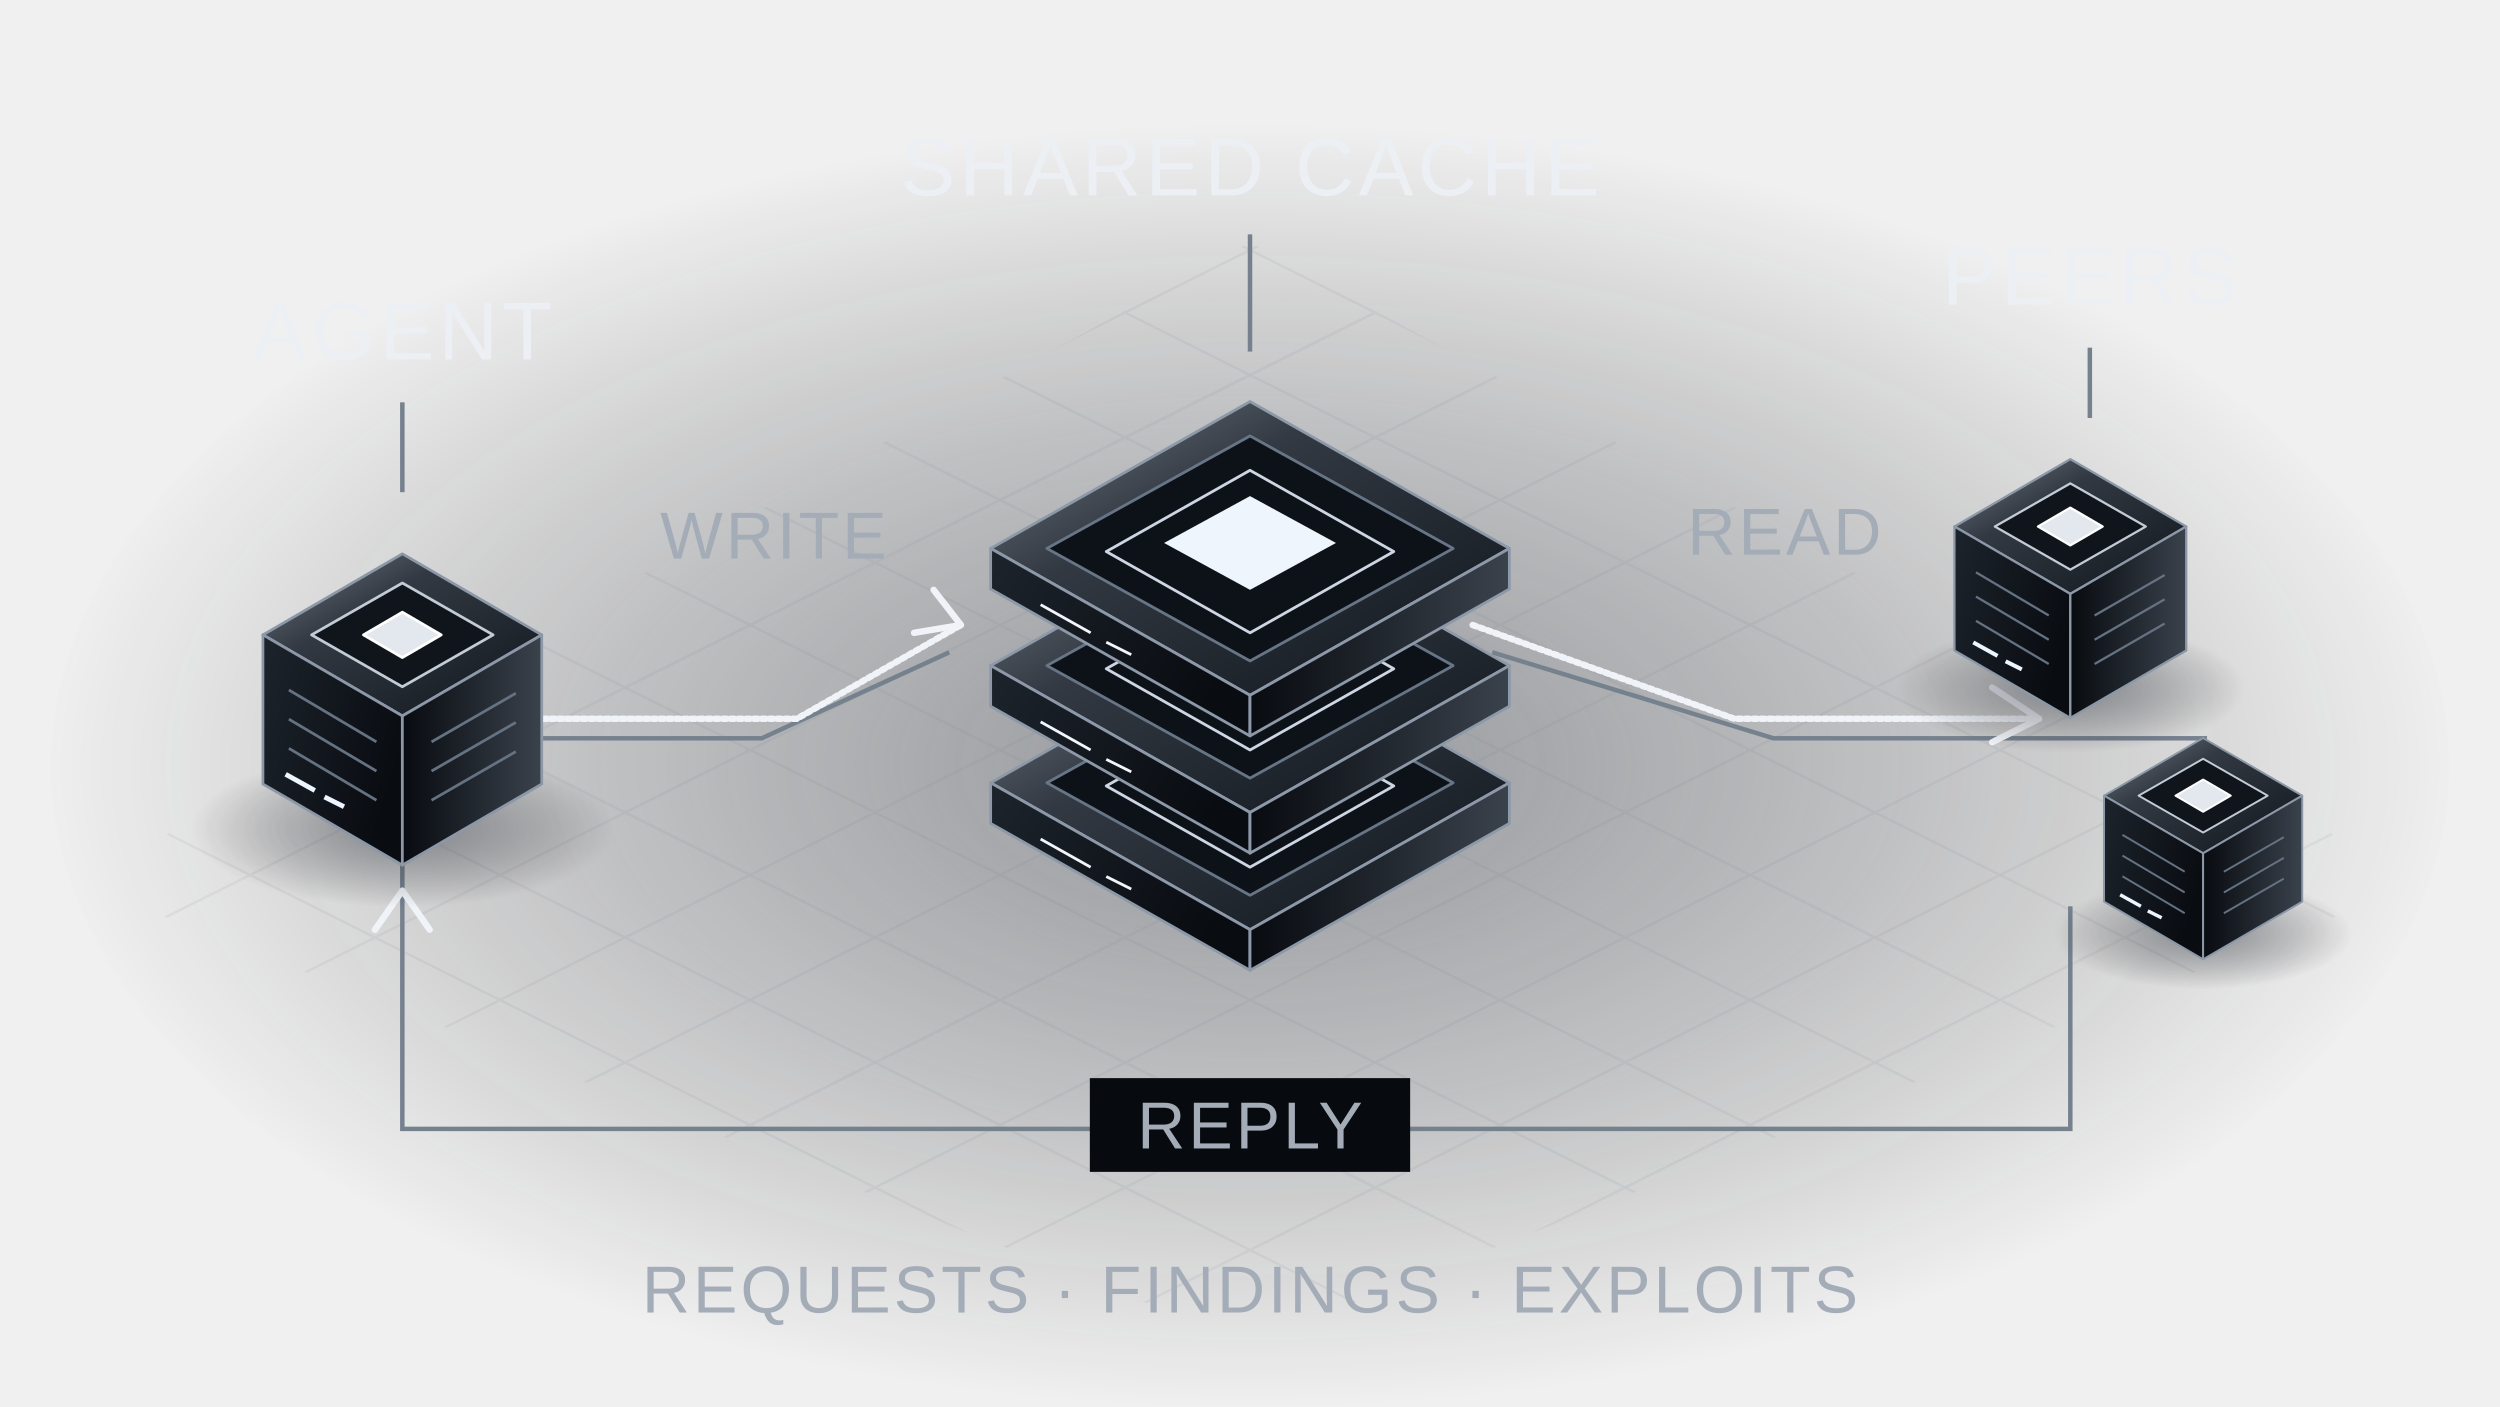
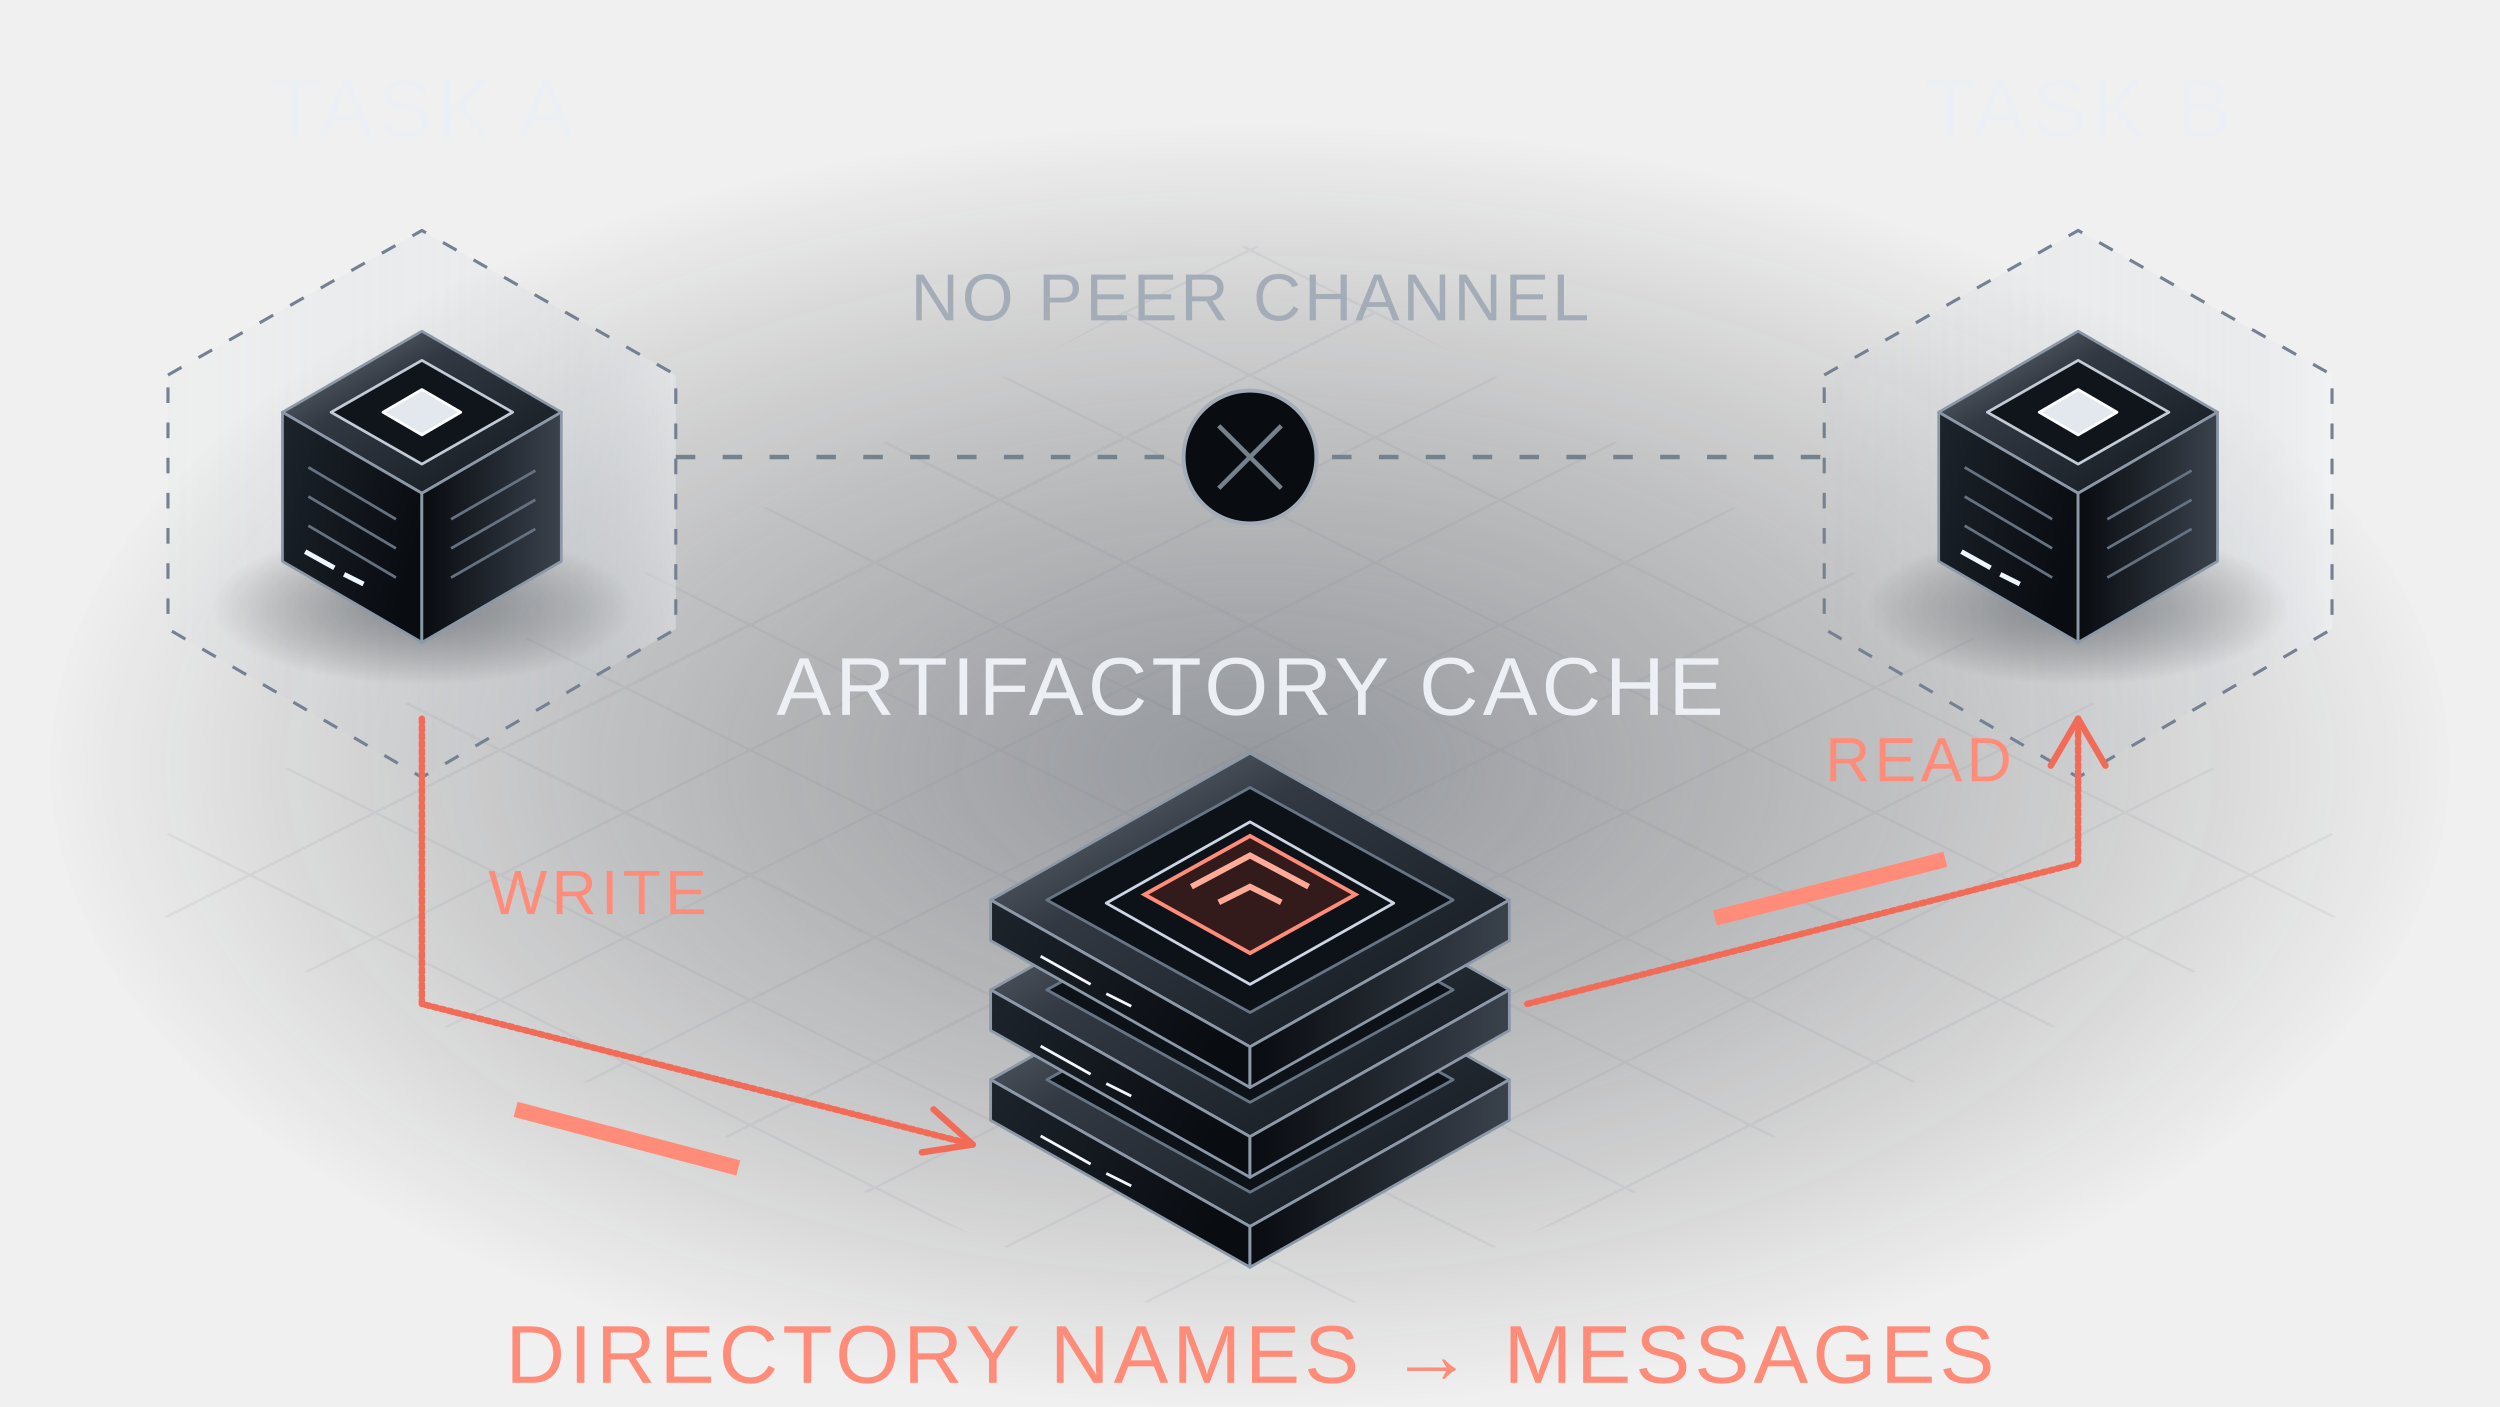
<svg xmlns="http://www.w3.org/2000/svg" width="640" height="360" viewBox="0 0 640 360">
  <defs>
    <radialGradient id="ambient">
      <stop stop-color="#333a45" stop-opacity=".48" />
      <stop offset="1" stop-color="#030406" stop-opacity="0" />
    </radialGradient>
    <linearGradient id="top" x1="0" y1="0" x2="1" y2="1">
      <stop stop-color="#727b86" />
      <stop offset=".35" stop-color="#323942" />
      <stop offset="1" stop-color="#10151c" />
    </linearGradient>
    <linearGradient id="face" x1="0" y1="0" x2="1" y2=".5">
      <stop stop-color="#1d242c" />
      <stop offset="1" stop-color="#090c11" />
    </linearGradient>
    <linearGradient id="edge" x1="0" y1="0" x2="1" y2="0">
      <stop stop-color="#080b10" />
      <stop offset="1" stop-color="#3a424c" />
    </linearGradient>
    <linearGradient id="wall">
      <stop stop-color="#a7b5c4" stop-opacity=".03" />
      <stop offset=".8" stop-color="#c4ceda" stop-opacity=".15" />
      <stop offset="1" stop-color="#f3f6fc" stop-opacity=".36" />
    </linearGradient>
    <pattern id="floor" width="64" height="32" patternUnits="userSpaceOnUse">
      <path d="M0 0 64 32M64 0 0 32" fill="none" stroke="#6f7c8e" stroke-width=".65" opacity=".16" />
    </pattern>
    <symbol id="unit" viewBox="-66 -51 132 130">
      <ellipse cx="0" cy="51" rx="65" ry="24" fill="url(#ambient)" />
      <g stroke="#8c98a7" stroke-width=".85" stroke-linejoin="round">
        <path d="m-43-9 43-25 43 25L0 16Z" fill="url(#top)" />
        <path d="M-43-9 0 16v46l-43-25Z" fill="url(#face)" />
        <path d="M0 16 43-9v46L0 62Z" fill="url(#edge)" />
        <path d="m-28-9 28-16 28 16L0 7Z" fill="#10151b" stroke="#c3cbd6" />
        <path d="m-12-9 12-7 12 7L0-2Z" fill="#e3e8ee" stroke="#fff" />
        <path d="m-35 8 27 16m-27-7 27 16m-27-7 27 16m17-18 26-15m-26 24 26-15m-26 24 26-15" fill="none" stroke="#657282" />
      </g>
      <path d="m-36 34 9 5m3 2 6 3" stroke="#edf5ff" stroke-width="1.5" />
    </symbol>
    <symbol id="deck" viewBox="-100 -54 200 113">
      <g stroke="#8d99a9" stroke-width=".9" stroke-linejoin="round">
        <path d="m-83-2 83-47 83 47L0 45Z" fill="url(#top)" />
        <path d="m-83-2 83 47v13l-83-47Z" fill="url(#face)" />
        <path d="m0 45 83-47v13L0 58Z" fill="url(#edge)" />
        <path d="m-65-2 65-36 65 36L0 34Z" fill="#0d1219" stroke="#677586" />
        <path d="m-46-1 46-26 46 26L0 25Z" fill="none" stroke="#cdd6e2" />
        <path d="m-67 16 16 9m5 3 8 4" stroke="#f2f6fc" />
      </g>
    </symbol>
  </defs>
  <style>
text{font-family:Arial,Helvetica,sans-serif;fill:#ecf0f4;font-size:21px;letter-spacing:1.1px}
.muted{fill:#a4acb8;font-size:17px;letter-spacing:.8px}.small{font-size:16px}.line{fill:none;stroke:#76818e;stroke-width:1.15}.trace{fill:none;stroke:#f0f4f9;stroke-width:1.65;stroke-linecap:round;stroke-linejoin:round}.risk{stroke:#f16b57}.risk-label{fill:#ff8c79}.draw{stroke-dasharray:1;stroke-dashoffset:0;animation:draw 3.8s ease-out both}@keyframes draw{from{stroke-dashoffset:1}to{stroke-dashoffset:0}}@media(prefers-reduced-motion:reduce){.draw{animation:none}}
</style>
  <ellipse cx="320" cy="196" rx="307" ry="165" fill="url(#ambient)" />
  <path d="m20 226 300-164 300 164-300 118Z" fill="url(#floor)" opacity=".6" />
-   <path class="line" d="M70 189h125l48-22m139 0 72 22h111M103 217v72h427v-57" />
-   <path class="trace draw" pathLength="1" d="M123 184h81l42-24m131 0 67 24h78" />
-   <path class="trace" d="m239 151 7 9-12 2m276 14 12 8-12 6M96 238l7-10 7 10" />
-   <use href="#unit" x="48.22" y="127.67" width="109.56" height="107.9" />
-   <use href="#unit" x="484.46" y="105.81" width="91.08" height="89.7" />
-   <use href="#unit" x="525.06" y="178.91" width="77.88" height="76.7" />
-   <use href="#deck" x="240.0" y="158.8" width="160.0" height="90.4" />
-   <use href="#deck" x="240.0" y="128.8" width="160.0" height="90.4" />
-   <use href="#deck" x="240.0" y="98.8" width="160.0" height="90.4" />
-   <path d="m298 139 22-12 22 12-22 12Z" fill="#eef5fc" />
-   <text x="169" y="143" class="muted">WRITE</text>
-   <text x="432" y="142" class="muted">READ</text>
-   <text x="103" y="92" text-anchor="middle">AGENT</text>
-   <text x="535" y="78" text-anchor="middle">PEERS</text>
-   <path class="line" d="M103 103v23M535 89v18" />
-   <rect x="279" y="276" width="82" height="24" fill="#070a0e" />
-   <text x="320" y="294" text-anchor="middle" class="muted">REPLY</text>
-   <text x="320" y="50" text-anchor="middle">SHARED CACHE</text>
-   <path class="line" d="M320 60v30" />
-   <text x="320" y="336" text-anchor="middle" class="muted">REQUESTS · FINDINGS · EXPLOITS</text>
+   <text x="108" y="35" text-anchor="middle">TASK A</text>
+   <text x="532" y="35" text-anchor="middle">TASK B</text>
+   <path d="m43 96 65-37 65 37v65l-65 38-65-38Z" fill="url(#wall)" stroke="#758192" stroke-width=".8" stroke-dasharray="4 5" />
+   <path d="m467 96 65-37 65 37v65l-65 38-65-38Z" fill="url(#wall)" stroke="#758192" stroke-width=".8" stroke-dasharray="4 5" />
+   <path class="line" d="M173 117h126m42 0h126" stroke-dasharray="5 7" />
+   <text x="320" y="82" text-anchor="middle" class="muted">NO PEER CHANNEL</text>
+   <circle cx="320" cy="117" r="17" fill="#090c11" stroke="#a4acb8" />
+   <path class="line" d="m312 109 16 16m-16 0 16-16" />
+   <use href="#unit" x="53.22" y="70.67" width="109.56" height="107.90" />
+   <use href="#unit" x="477.22" y="70.67" width="109.56" height="107.90" />
+   <path class="trace risk draw" pathLength="1" d="M108 184v73l141 36m142-36 141-36v-37" />
+   <path class="trace risk" d="m239 284 10 9-13 2m289-99 7-12 7 12" />
+   <text x="125" y="234" class="risk-label small">WRITE</text>
+   <text x="515" y="200" text-anchor="end" class="risk-label small">READ</text>
+   <text x="320" y="183" text-anchor="middle">ARTIFACTORY CACHE</text>
+   <use href="#deck" x="240.00" y="234.80" width="160.00" height="90.40" />
+   <use href="#deck" x="240.00" y="211.80" width="160.00" height="90.40" />
+   <use href="#deck" x="240.00" y="188.80" width="160.00" height="90.40" />
+   <path d="m293 229 27-15 27 15-27 15Z" fill="#331b1b" stroke="#ff8c79" />
+   <path d="m305 227 15-8 15 8m-23 4 8-4 8 4" fill="none" stroke="#ffab98" stroke-width="1.5" />
+   <path d="m132 284 57 15m250-64 59-15" stroke="#ff8c79" stroke-width="4" />
+   <text x="320" y="354" text-anchor="middle" class="risk-label">DIRECTORY NAMES → MESSAGES</text>
</svg>
